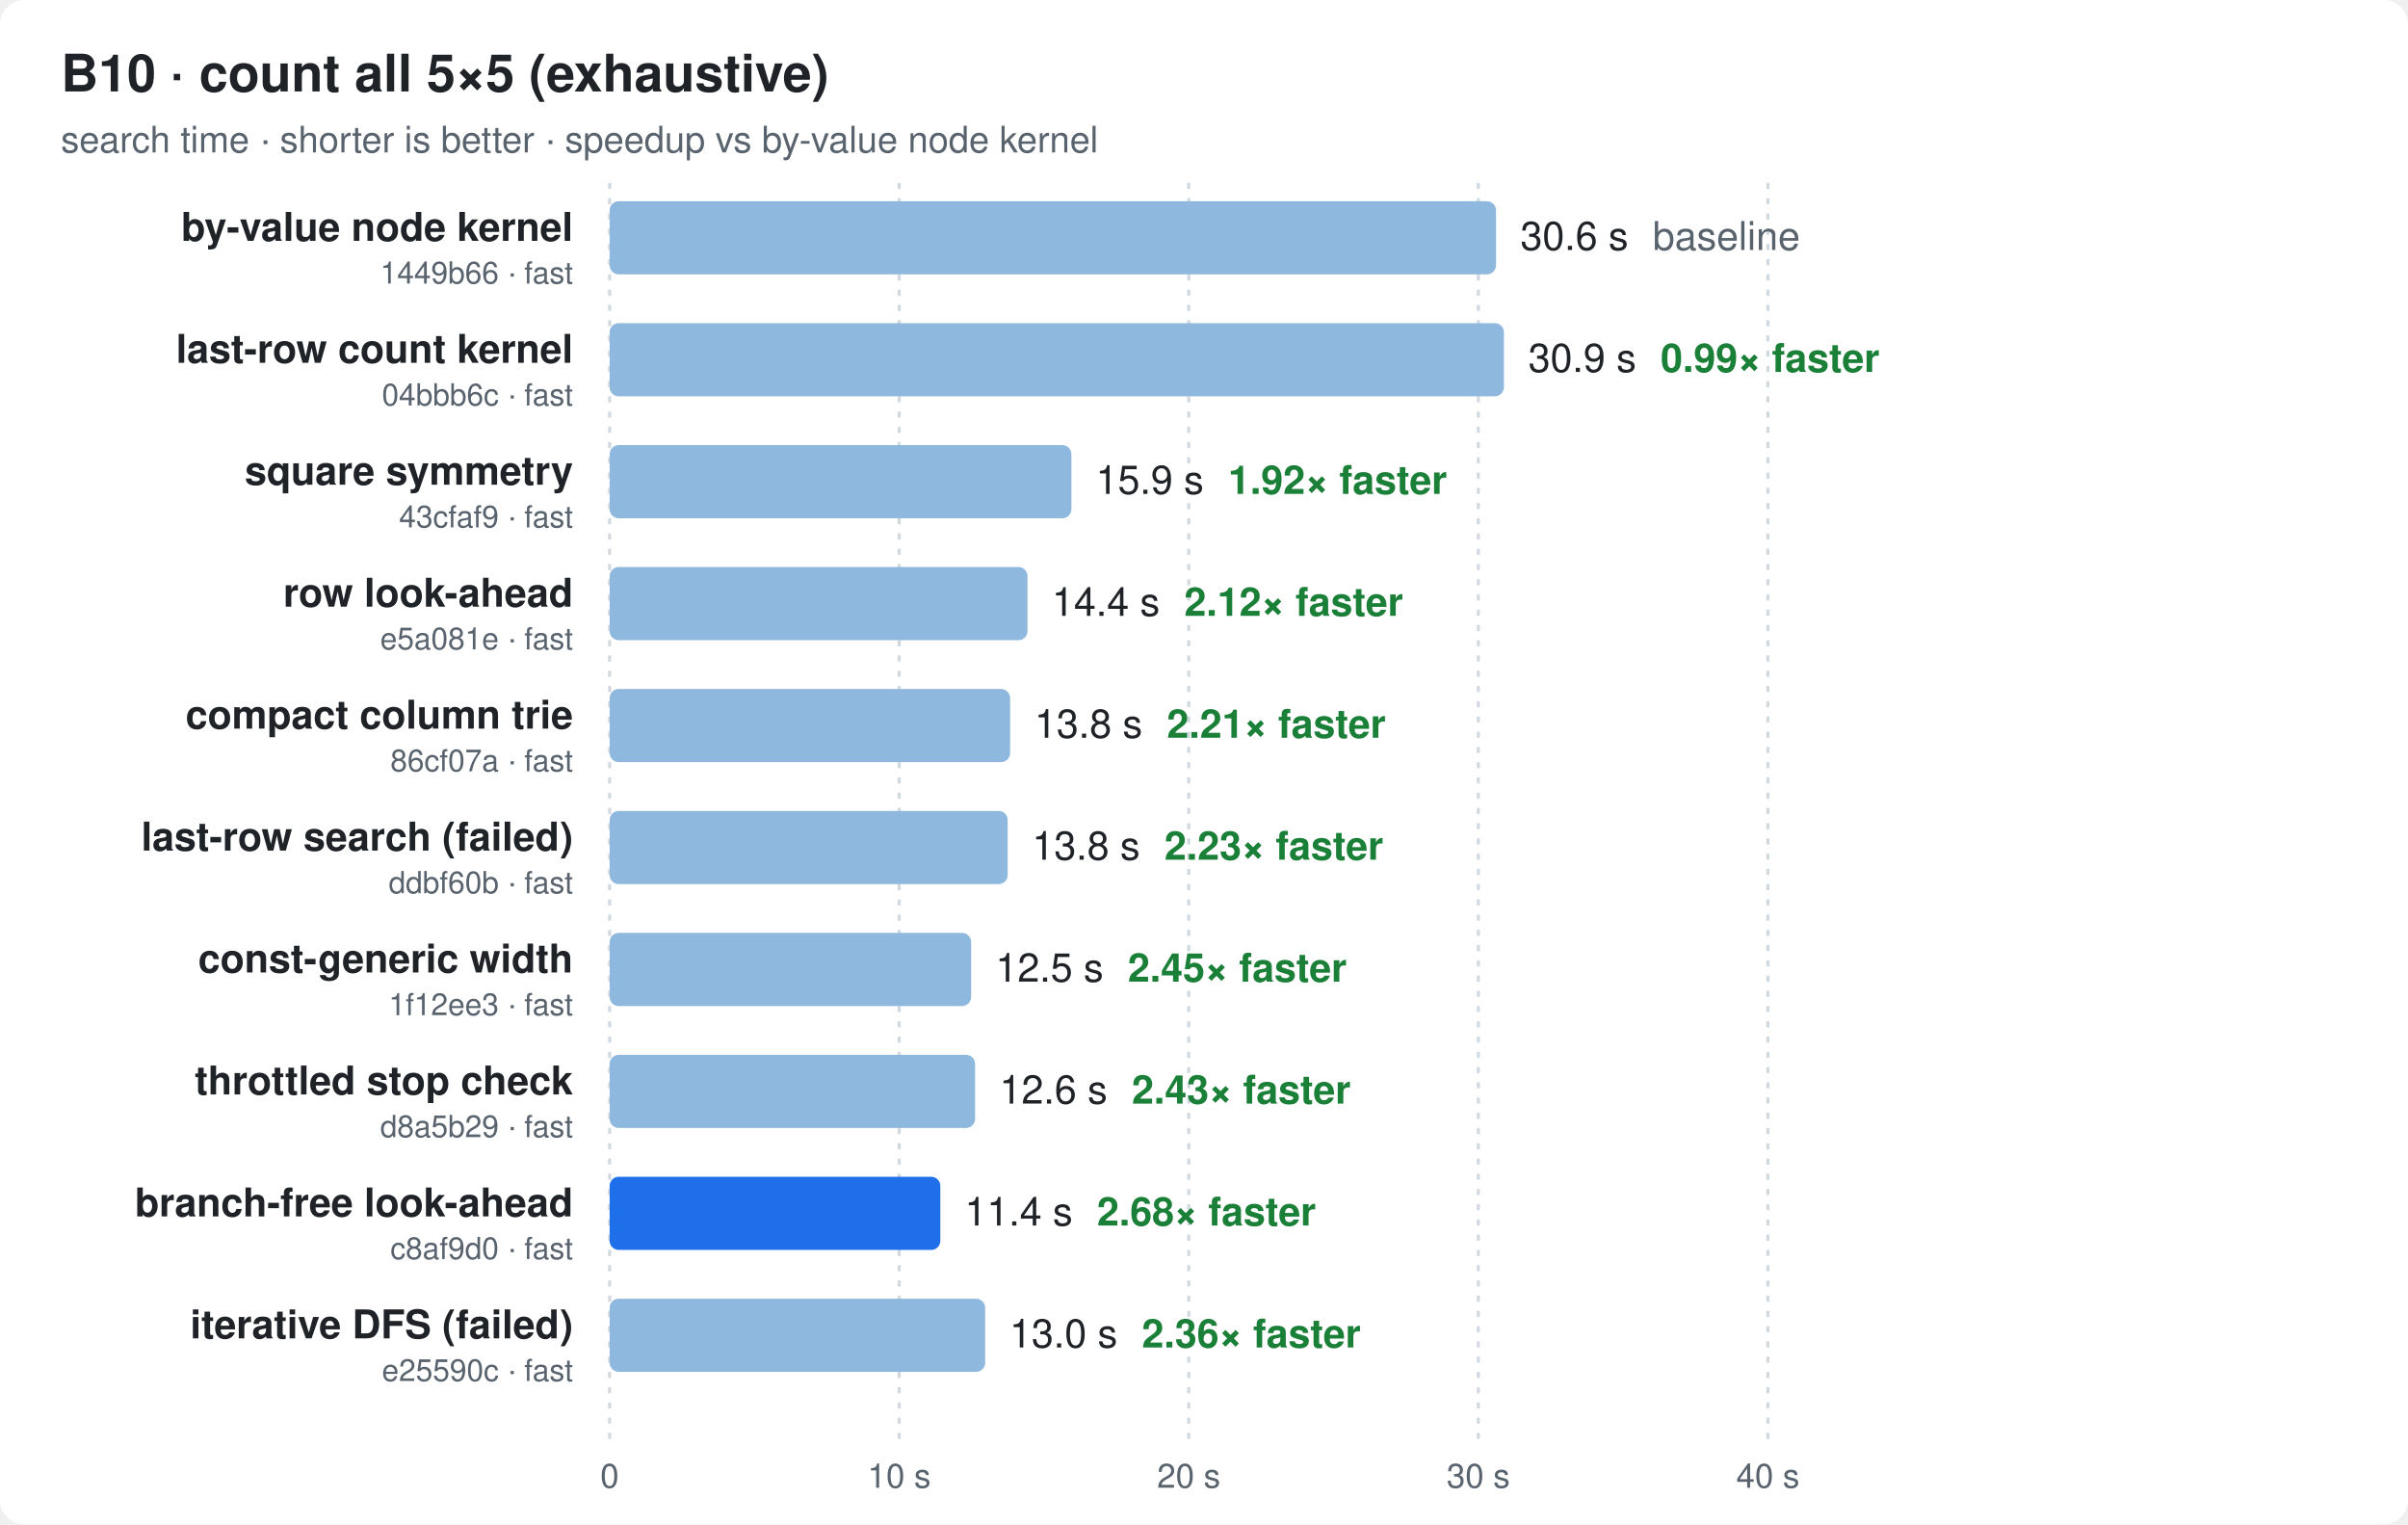
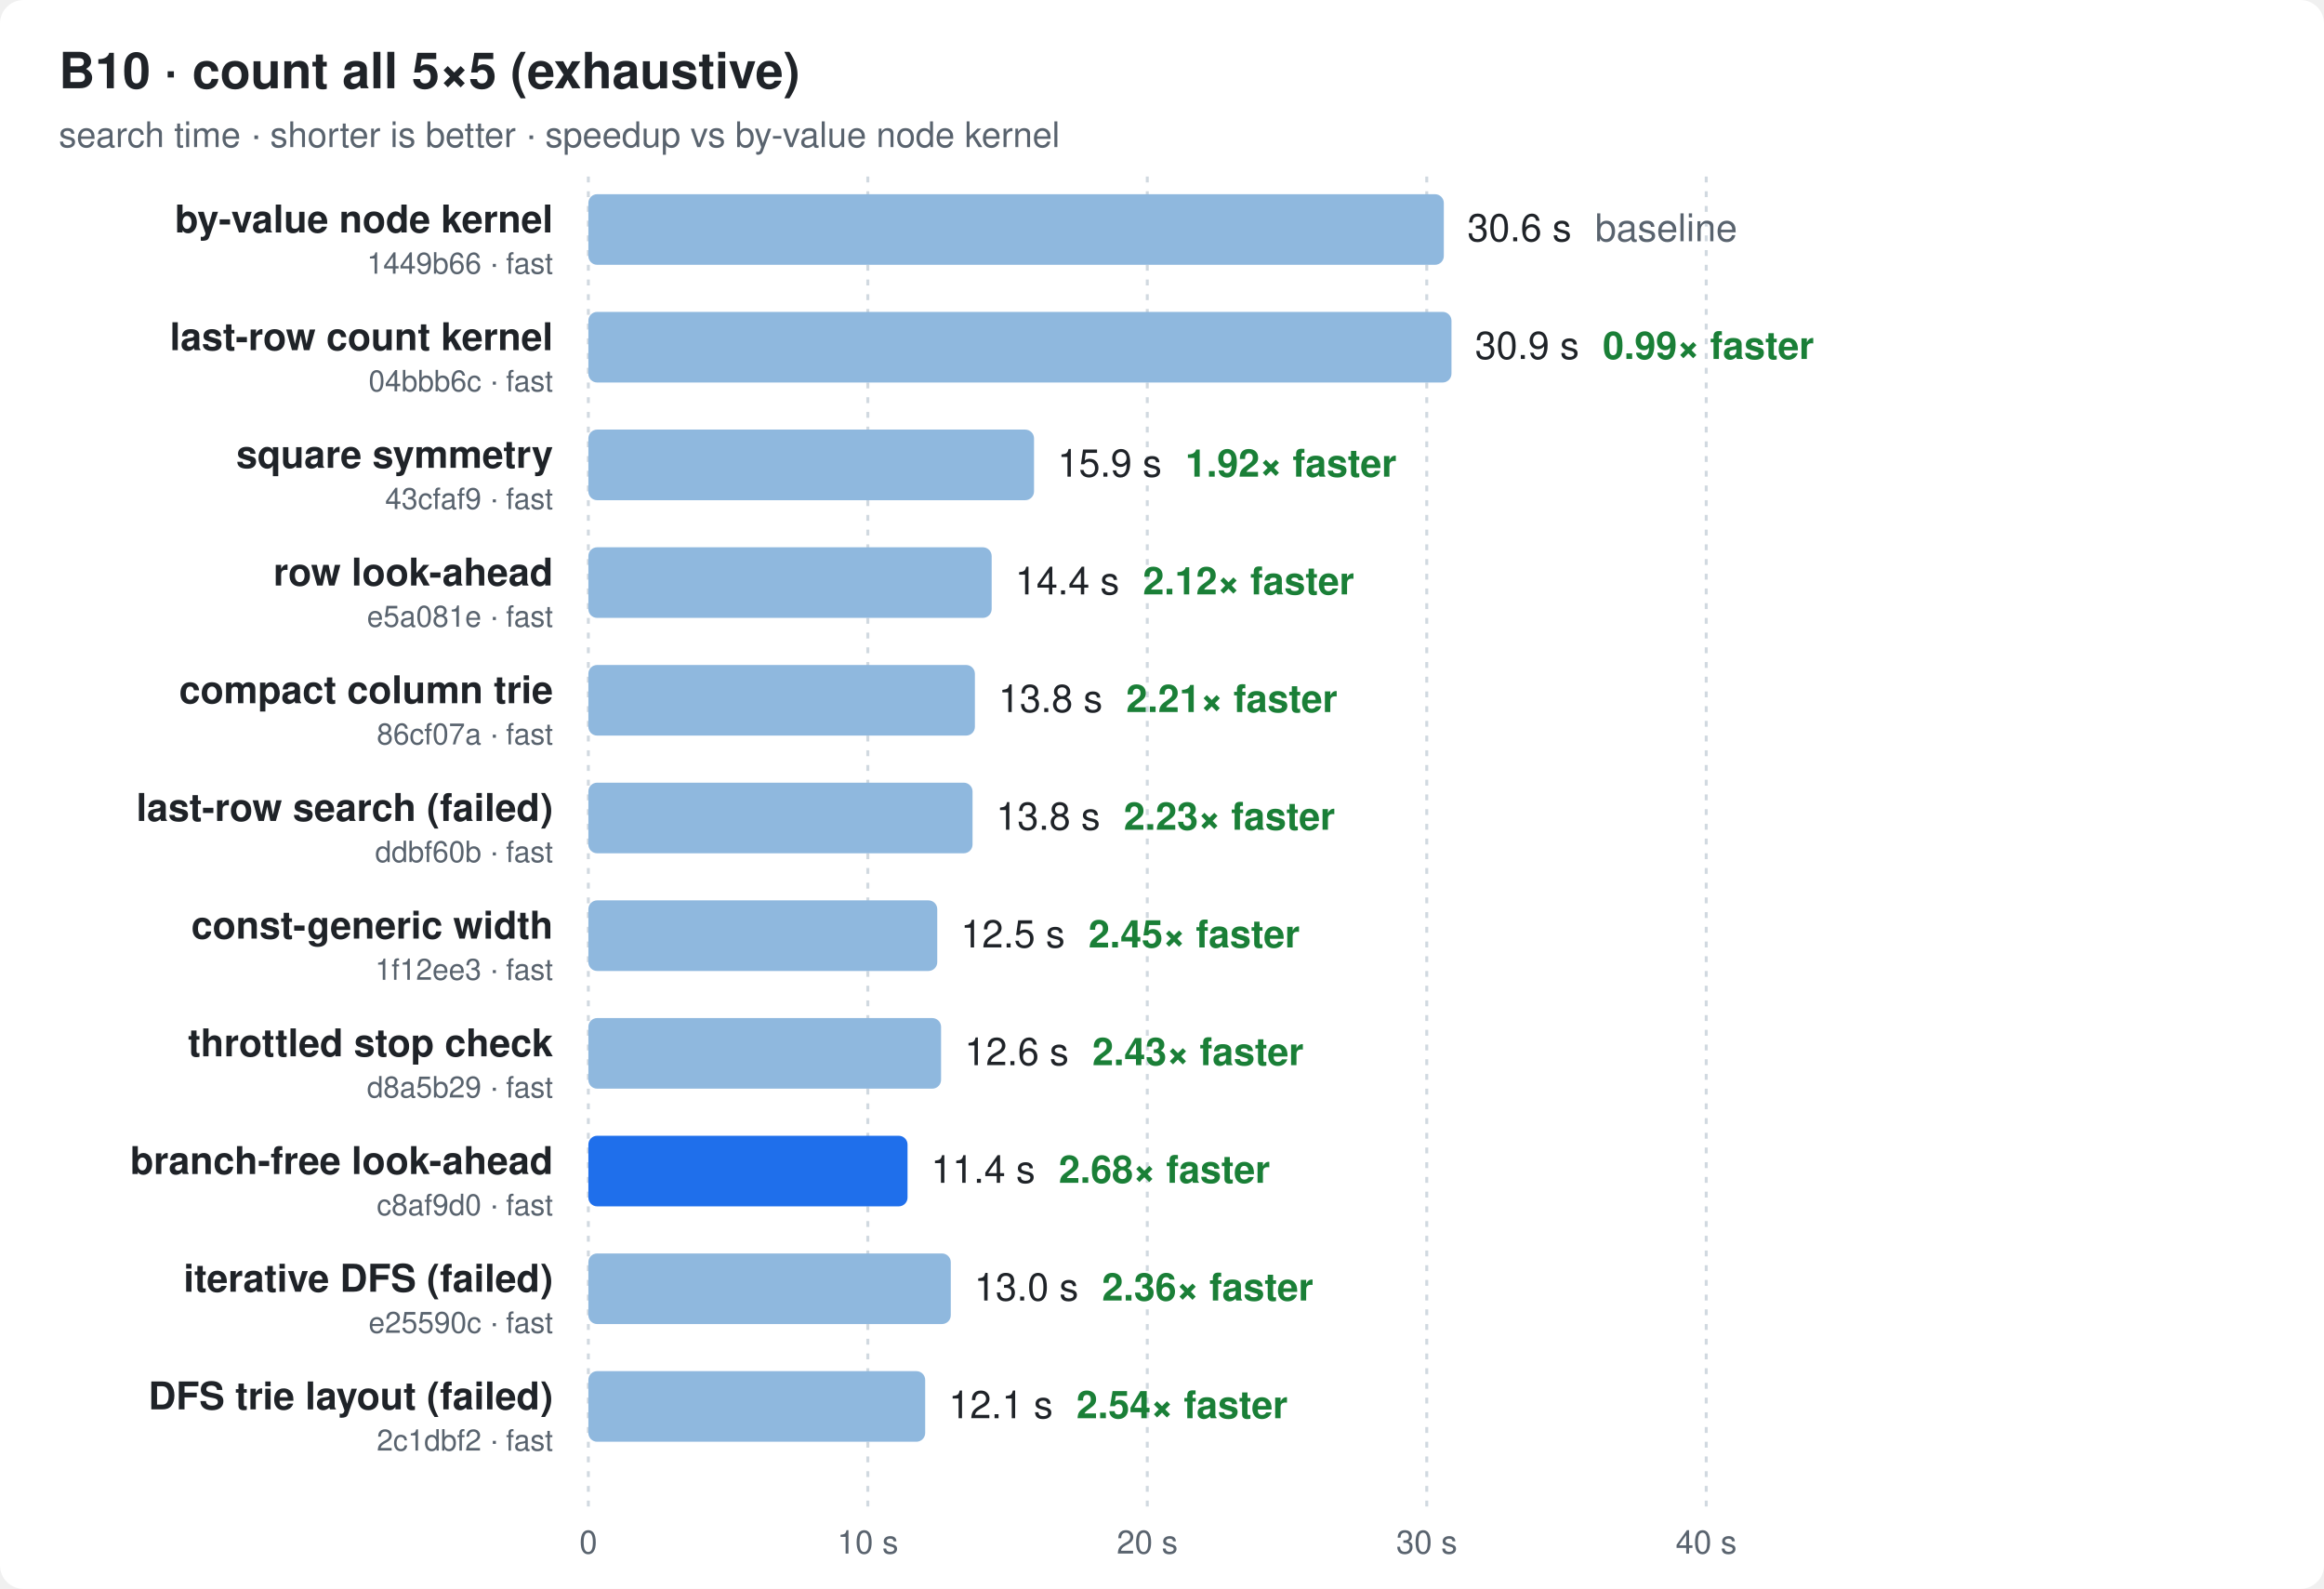
- <svg xmlns="http://www.w3.org/2000/svg" width="790" height="500" viewBox="0 0 790 500" font-family="ui-sans-serif,-apple-system,Segoe UI,Helvetica,Arial,sans-serif">
+ <svg xmlns="http://www.w3.org/2000/svg" width="790" height="540" viewBox="0 0 790 540" font-family="ui-sans-serif,-apple-system,Segoe UI,Helvetica,Arial,sans-serif">
  <style>
  .bg{fill:#ffffff} .t{fill:#1f2328} .m{fill:#59636e} .g{stroke:#d1d9e0}
  .bar{fill:#8fb8de} .best{fill:#1f6feb} .x{fill:#1a7f37;font-weight:600}
  @media (prefers-color-scheme: dark){
    .bg{fill:#0d1117} .t{fill:#e6edf3} .m{fill:#9198a1} .g{stroke:#30363d}
    .bar{fill:#2f5f8f} .best{fill:#4493f8} .x{fill:#3fb950}
  }
</style>
-   <rect class="bg" width="790" height="500" rx="8" />
+   <rect class="bg" width="790" height="540" rx="8" />
  <text class="t" x="20" y="30" font-size="17" font-weight="700">B10 · count all 5×5 (exhaustive)</text>
  <text class="m" x="20" y="50" font-size="12">search time · shorter is better · speedup vs by-value node kernel</text>
-   <line class="g" x1="200.0" x2="200.0" y1="60" y2="472" stroke-dasharray="2 3" />
-   <text class="m" x="200.0" y="488" font-size="11" text-anchor="middle">0</text>
-   <line class="g" x1="295.0" x2="295.0" y1="60" y2="472" stroke-dasharray="2 3" />
-   <text class="m" x="295.0" y="488" font-size="11" text-anchor="middle">10 s</text>
-   <line class="g" x1="390.0" x2="390.0" y1="60" y2="472" stroke-dasharray="2 3" />
-   <text class="m" x="390.0" y="488" font-size="11" text-anchor="middle">20 s</text>
-   <line class="g" x1="485.0" x2="485.0" y1="60" y2="472" stroke-dasharray="2 3" />
-   <text class="m" x="485.0" y="488" font-size="11" text-anchor="middle">30 s</text>
-   <line class="g" x1="580.0" x2="580.0" y1="60" y2="472" stroke-dasharray="2 3" />
-   <text class="m" x="580.0" y="488" font-size="11" text-anchor="middle">40 s</text>
+   <line class="g" x1="200.0" x2="200.0" y1="60" y2="512" stroke-dasharray="2 3" />
+   <text class="m" x="200.0" y="528" font-size="11" text-anchor="middle">0</text>
+   <line class="g" x1="295.0" x2="295.0" y1="60" y2="512" stroke-dasharray="2 3" />
+   <text class="m" x="295.0" y="528" font-size="11" text-anchor="middle">10 s</text>
+   <line class="g" x1="390.0" x2="390.0" y1="60" y2="512" stroke-dasharray="2 3" />
+   <text class="m" x="390.0" y="528" font-size="11" text-anchor="middle">20 s</text>
+   <line class="g" x1="485.0" x2="485.0" y1="60" y2="512" stroke-dasharray="2 3" />
+   <text class="m" x="485.0" y="528" font-size="11" text-anchor="middle">30 s</text>
+   <line class="g" x1="580.0" x2="580.0" y1="60" y2="512" stroke-dasharray="2 3" />
+   <text class="m" x="580.0" y="528" font-size="11" text-anchor="middle">40 s</text>
  <text class="t" x="188" y="79.0" font-size="13" font-weight="600" text-anchor="end">by-value node kernel</text>
  <text class="m" x="188" y="93.0" font-size="10" text-anchor="end">1449b66 · fast</text>
  <rect class="bar" x="200" y="66" width="290.8" height="24" rx="3" />
  <text class="t" x="498.8" y="82.0" font-size="13">30.6 s<tspan class="m" dx="8">baseline</tspan>
  </text>
  <text class="t" x="188" y="119.0" font-size="13" font-weight="600" text-anchor="end">last-row count kernel</text>
  <text class="m" x="188" y="133.0" font-size="10" text-anchor="end">04bbb6c · fast</text>
  <rect class="bar" x="200" y="106" width="293.4" height="24" rx="3" />
  <text class="t" x="501.4" y="122.0" font-size="13">30.9 s<tspan class="x" dx="8">0.99× faster</tspan>
  </text>
  <text class="t" x="188" y="159.0" font-size="13" font-weight="600" text-anchor="end">square symmetry</text>
  <text class="m" x="188" y="173.0" font-size="10" text-anchor="end">43cfaf9 · fast</text>
  <rect class="bar" x="200" y="146" width="151.5" height="24" rx="3" />
  <text class="t" x="359.5" y="162.0" font-size="13">15.9 s<tspan class="x" dx="8">1.92× faster</tspan>
  </text>
  <text class="t" x="188" y="199.0" font-size="13" font-weight="600" text-anchor="end">row look-ahead</text>
  <text class="m" x="188" y="213.0" font-size="10" text-anchor="end">e5a081e · fast</text>
  <rect class="bar" x="200" y="186" width="137.1" height="24" rx="3" />
  <text class="t" x="345.1" y="202.0" font-size="13">14.4 s<tspan class="x" dx="8">2.12× faster</tspan>
  </text>
  <text class="t" x="188" y="239.0" font-size="13" font-weight="600" text-anchor="end">compact column trie</text>
  <text class="m" x="188" y="253.0" font-size="10" text-anchor="end">86cf07a · fast</text>
  <rect class="bar" x="200" y="226" width="131.4" height="24" rx="3" />
  <text class="t" x="339.4" y="242.0" font-size="13">13.8 s<tspan class="x" dx="8">2.21× faster</tspan>
  </text>
  <text class="t" x="188" y="279.0" font-size="13" font-weight="600" text-anchor="end">last-row search (failed)</text>
  <text class="m" x="188" y="293.0" font-size="10" text-anchor="end">ddbf60b · fast</text>
  <rect class="bar" x="200" y="266" width="130.6" height="24" rx="3" />
  <text class="t" x="338.6" y="282.0" font-size="13">13.8 s<tspan class="x" dx="8">2.23× faster</tspan>
  </text>
  <text class="t" x="188" y="319.0" font-size="13" font-weight="600" text-anchor="end">const-generic width</text>
  <text class="m" x="188" y="333.0" font-size="10" text-anchor="end">1f12ee3 · fast</text>
  <rect class="bar" x="200" y="306" width="118.6" height="24" rx="3" />
  <text class="t" x="326.6" y="322.0" font-size="13">12.5 s<tspan class="x" dx="8">2.45× faster</tspan>
  </text>
  <text class="t" x="188" y="359.0" font-size="13" font-weight="600" text-anchor="end">throttled stop check</text>
  <text class="m" x="188" y="373.0" font-size="10" text-anchor="end">d8a5b29 · fast</text>
  <rect class="bar" x="200" y="346" width="119.9" height="24" rx="3" />
  <text class="t" x="327.9" y="362.0" font-size="13">12.6 s<tspan class="x" dx="8">2.43× faster</tspan>
  </text>
  <text class="t" x="188" y="399.0" font-size="13" font-weight="600" text-anchor="end">branch-free look-ahead</text>
  <text class="m" x="188" y="413.0" font-size="10" text-anchor="end">c8af9d0 · fast</text>
  <rect class="best" x="200" y="386" width="108.5" height="24" rx="3" />
  <text class="t" x="316.5" y="402.0" font-size="13">11.4 s<tspan class="x" dx="8">2.68× faster</tspan>
  </text>
  <text class="t" x="188" y="439.0" font-size="13" font-weight="600" text-anchor="end">iterative DFS (failed)</text>
  <text class="m" x="188" y="453.0" font-size="10" text-anchor="end">e25590c · fast</text>
  <rect class="bar" x="200" y="426" width="123.2" height="24" rx="3" />
  <text class="t" x="331.2" y="442.0" font-size="13">13.0 s<tspan class="x" dx="8">2.36× faster</tspan>
  </text>
+   <text class="t" x="188" y="479.0" font-size="13" font-weight="600" text-anchor="end">DFS trie layout (failed)</text>
+   <text class="m" x="188" y="493.0" font-size="10" text-anchor="end">2c1dbf2 · fast</text>
+   <rect class="bar" x="200" y="466" width="114.5" height="24" rx="3" />
+   <text class="t" x="322.5" y="482.0" font-size="13">12.1 s<tspan class="x" dx="8">2.54× faster</tspan>
+   </text>
</svg>
